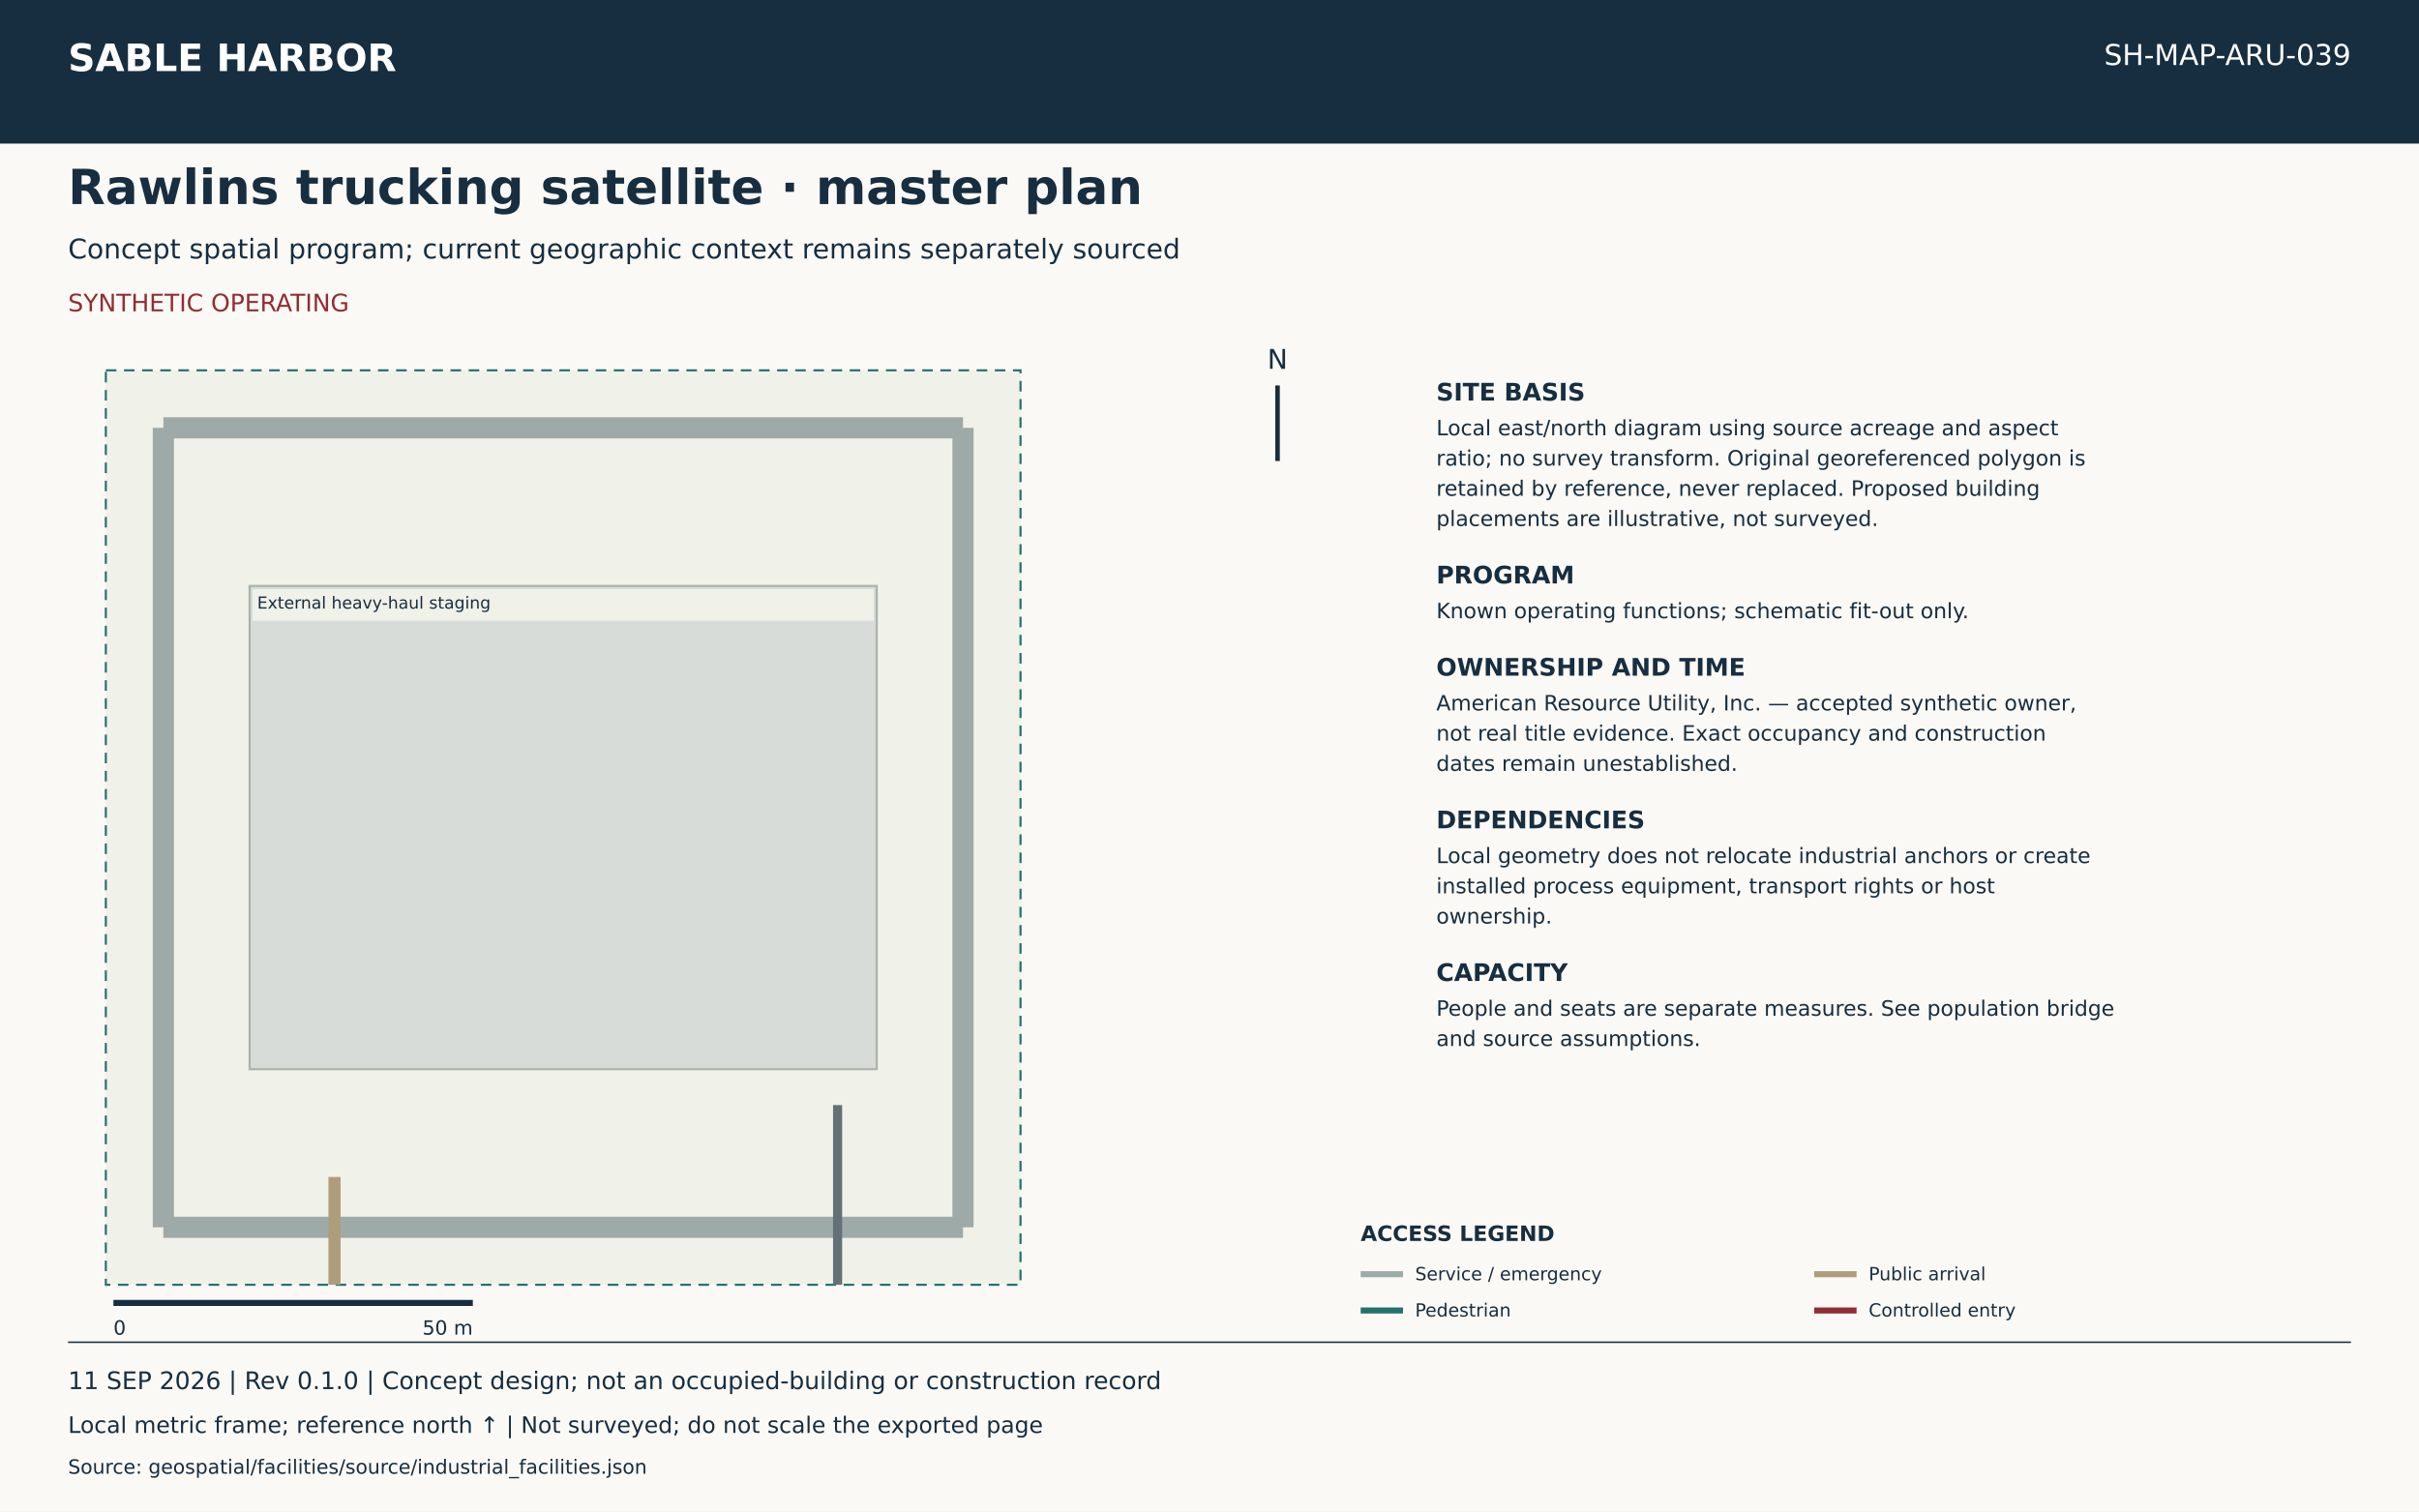
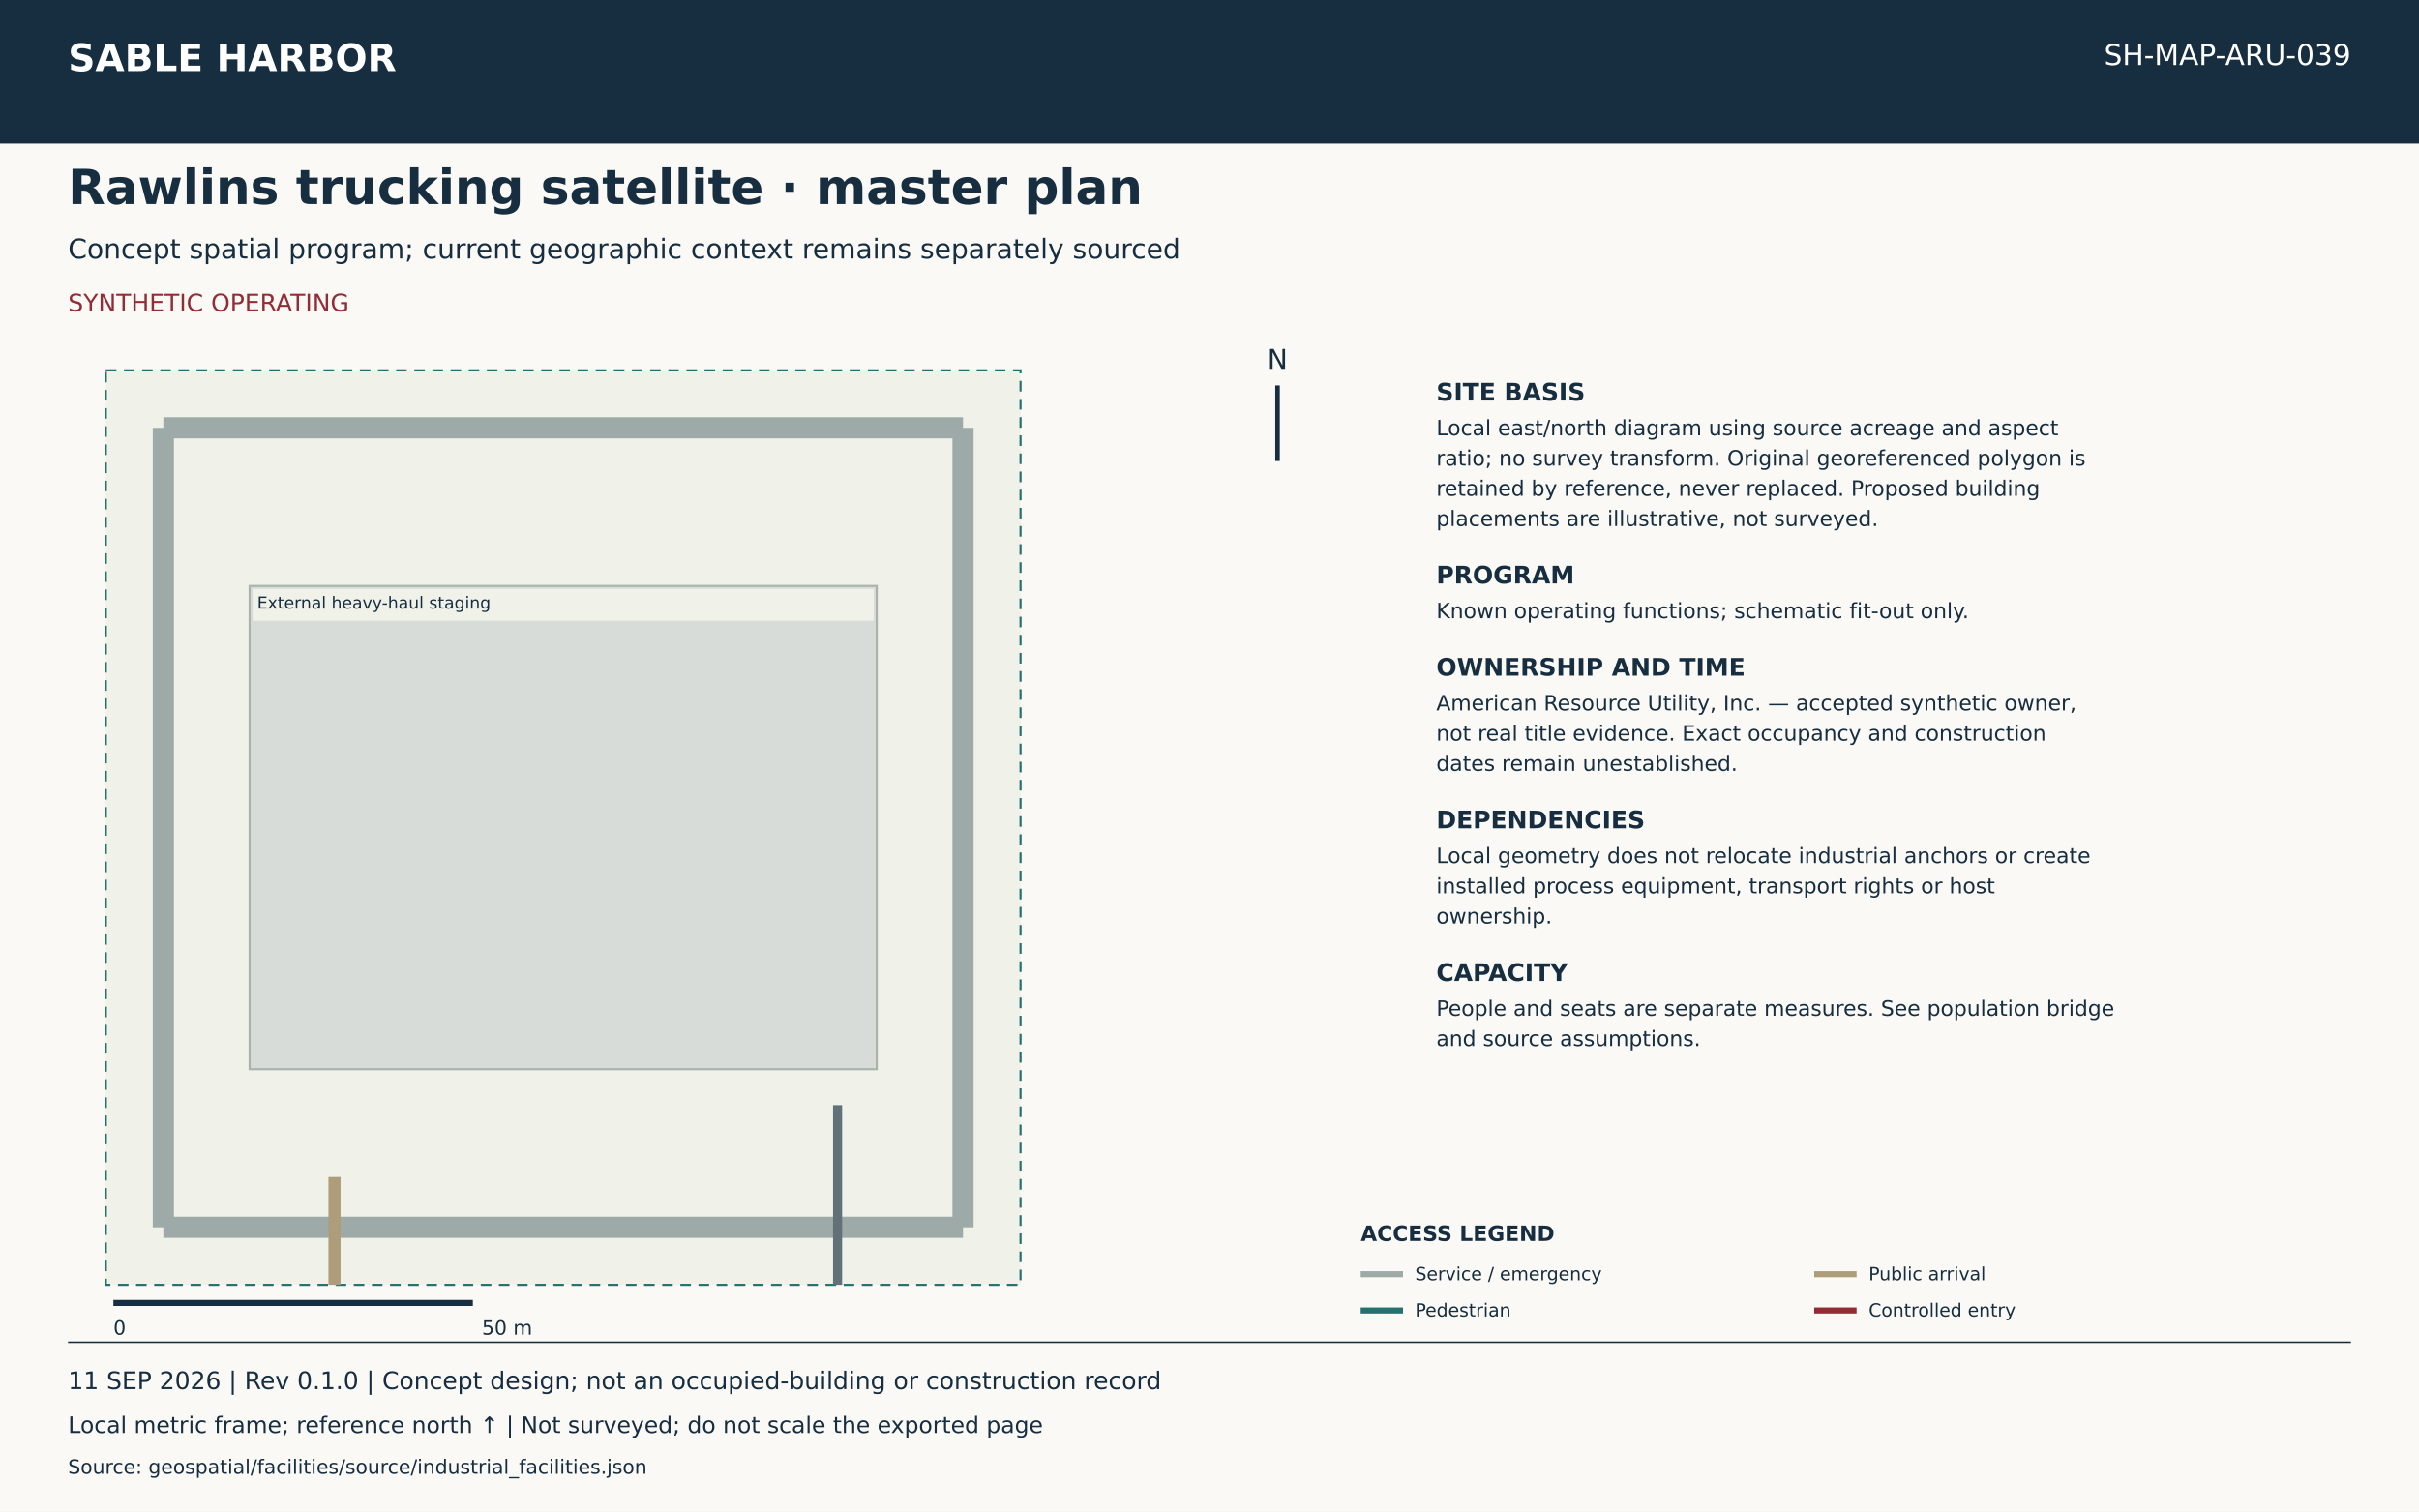
<svg xmlns="http://www.w3.org/2000/svg" width="1600" height="1000" viewBox="0 0 1600 1000">
  <style>text{font-family:DejaVu Sans,sans-serif;fill:#172e40} .muted{fill:#637078}</style>
  <rect x="0" y="0" width="1600" height="1000" fill="#faf9f5" stroke="none" stroke-width="1" />
  <rect x="0" y="0" width="1600" height="95" fill="#172e40" stroke="none" stroke-width="1" />
  <text x="45" y="47" font-size="25" font-weight="bold" text-anchor="start" style="fill:white">SABLE HARBOR</text>
  <text x="1555" y="43" font-size="19" font-weight="normal" text-anchor="end" style="fill:white">SH-MAP-ARU-039</text>
  <text x="45" y="135" font-size="32" font-weight="bold" text-anchor="start" style="fill:#172e40">Rawlins trucking satellite · master plan</text>
  <text x="45" y="171" font-size="18" font-weight="normal" text-anchor="start" style="fill:#172e40">Concept spatial program; current geographic context remains separately sourced</text>
  <text x="45" y="206" font-size="16" font-weight="normal" text-anchor="start" style="fill:#922d35">SYNTHETIC OPERATING</text>
  <path d="M45,888 L1555,888" fill="none" stroke="#172e40" stroke-width="1" />
  <text x="45" y="919" font-size="16" font-weight="normal" text-anchor="start" style="fill:#172e40">11 SEP 2026  |  Rev 0.1.0  |  Concept design; not an occupied-building or construction record</text>
  <text x="45" y="948" font-size="15" font-weight="normal" text-anchor="start" style="fill:#172e40">Local metric frame; reference north ↑  |  Not surveyed; do not scale the exported page</text>
  <text x="45" y="975" font-size="13" font-weight="normal" text-anchor="start" style="fill:#172e40">Source: geospatial/facilities/source/industrial_facilities.json</text>
  <rect x="70" y="245" width="605" height="605" fill="#f0f1e9" stroke="#24716d" stroke-width="1.4" stroke-dasharray="7 5" />
  <rect x="165.103" y="387.655" width="414.793" height="319.69" fill="#d8dcd9" stroke="#aab3ad" stroke-width="1.4" />
  <path d="M108.041,811.959 L636.959,811.959" fill="none" stroke="#9eaaa7" stroke-width="14" />
  <path d="M636.959,811.959 L636.959,283.041" fill="none" stroke="#9eaaa7" stroke-width="14" />
  <path d="M636.959,283.041 L108.041,283.041" fill="none" stroke="#9eaaa7" stroke-width="14" />
  <path d="M108.041,283.041 L108.041,811.959" fill="none" stroke="#9eaaa7" stroke-width="14" />
  <path d="M221.25,850 L221.25,778.672" fill="none" stroke="#ae9d7b" stroke-width="8" />
  <path d="M554,850 L554,731.121" fill="none" stroke="#637078" stroke-width="6" />
  <rect x="167.103" y="389.655" width="410.793" height="21" fill="#f0f1e9" stroke="none" stroke-width="1" />
  <text x="170.103" y="402.655" font-size="11" font-weight="normal" text-anchor="start" style="fill:#172e40">External heavy-haul staging</text>
  <path d="M845,305 L845,255" fill="none" stroke="#172e40" stroke-width="3" />
  <text x="845" y="244" font-size="18" font-weight="normal" text-anchor="middle" style="fill:#172e40">N</text>
  <path d="M75,862 L312.758,862" fill="none" stroke="#172e40" stroke-width="4" />
  <text x="75" y="883" font-size="13" font-weight="normal" text-anchor="start" style="fill:#172e40">0</text>
-   <text x="312.758" y="883" font-size="13" font-weight="normal" text-anchor="end" style="fill:#172e40">50 m</text>
+   <text x="318.758" y="883" font-size="13" font-weight="normal" text-anchor="start" style="fill:#172e40">50 m</text>
  <text x="950" y="265" font-size="16" font-weight="bold" text-anchor="start" style="fill:#172e40">SITE BASIS</text>
  <text x="950" y="288" font-size="14" font-weight="normal" text-anchor="start" style="fill:#172e40">Local east/north diagram using source acreage and aspect</text>
  <text x="950" y="308" font-size="14" font-weight="normal" text-anchor="start" style="fill:#172e40">ratio; no survey transform. Original georeferenced polygon is</text>
  <text x="950" y="328" font-size="14" font-weight="normal" text-anchor="start" style="fill:#172e40">retained by reference, never replaced. Proposed building</text>
  <text x="950" y="348" font-size="14" font-weight="normal" text-anchor="start" style="fill:#172e40">placements are illustrative, not surveyed.</text>
  <text x="950" y="386" font-size="16" font-weight="bold" text-anchor="start" style="fill:#172e40">PROGRAM</text>
  <text x="950" y="409" font-size="14" font-weight="normal" text-anchor="start" style="fill:#172e40">Known operating functions; schematic fit-out only.</text>
  <text x="950" y="447" font-size="16" font-weight="bold" text-anchor="start" style="fill:#172e40">OWNERSHIP AND TIME</text>
  <text x="950" y="470" font-size="14" font-weight="normal" text-anchor="start" style="fill:#172e40">American Resource Utility, Inc. — accepted synthetic owner,</text>
  <text x="950" y="490" font-size="14" font-weight="normal" text-anchor="start" style="fill:#172e40">not real title evidence. Exact occupancy and construction</text>
  <text x="950" y="510" font-size="14" font-weight="normal" text-anchor="start" style="fill:#172e40">dates remain unestablished.</text>
  <text x="950" y="548" font-size="16" font-weight="bold" text-anchor="start" style="fill:#172e40">DEPENDENCIES</text>
  <text x="950" y="571" font-size="14" font-weight="normal" text-anchor="start" style="fill:#172e40">Local geometry does not relocate industrial anchors or create</text>
  <text x="950" y="591" font-size="14" font-weight="normal" text-anchor="start" style="fill:#172e40">installed process equipment, transport rights or host</text>
  <text x="950" y="611" font-size="14" font-weight="normal" text-anchor="start" style="fill:#172e40">ownership.</text>
  <text x="950" y="649" font-size="16" font-weight="bold" text-anchor="start" style="fill:#172e40">CAPACITY</text>
  <text x="950" y="672" font-size="14" font-weight="normal" text-anchor="start" style="fill:#172e40">People and seats are separate measures. See population bridge</text>
  <text x="950" y="692" font-size="14" font-weight="normal" text-anchor="start" style="fill:#172e40">and source assumptions.</text>
  <text x="900" y="821" font-size="14" font-weight="bold" text-anchor="start" style="fill:#172e40">ACCESS LEGEND</text>
  <path d="M900,843 L928,843" fill="none" stroke="#9eaaa7" stroke-width="4" />
  <text x="936" y="847" font-size="12" font-weight="normal" text-anchor="start" style="fill:#172e40">Service / emergency</text>
  <path d="M1200,843 L1228,843" fill="none" stroke="#ae9d7b" stroke-width="4" />
  <text x="1236" y="847" font-size="12" font-weight="normal" text-anchor="start" style="fill:#172e40">Public arrival</text>
  <path d="M900,867 L928,867" fill="none" stroke="#24716d" stroke-width="4" />
  <text x="936" y="871" font-size="12" font-weight="normal" text-anchor="start" style="fill:#172e40">Pedestrian</text>
  <path d="M1200,867 L1228,867" fill="none" stroke="#922d35" stroke-width="4" />
  <text x="1236" y="871" font-size="12" font-weight="normal" text-anchor="start" style="fill:#172e40">Controlled entry</text>
</svg>
